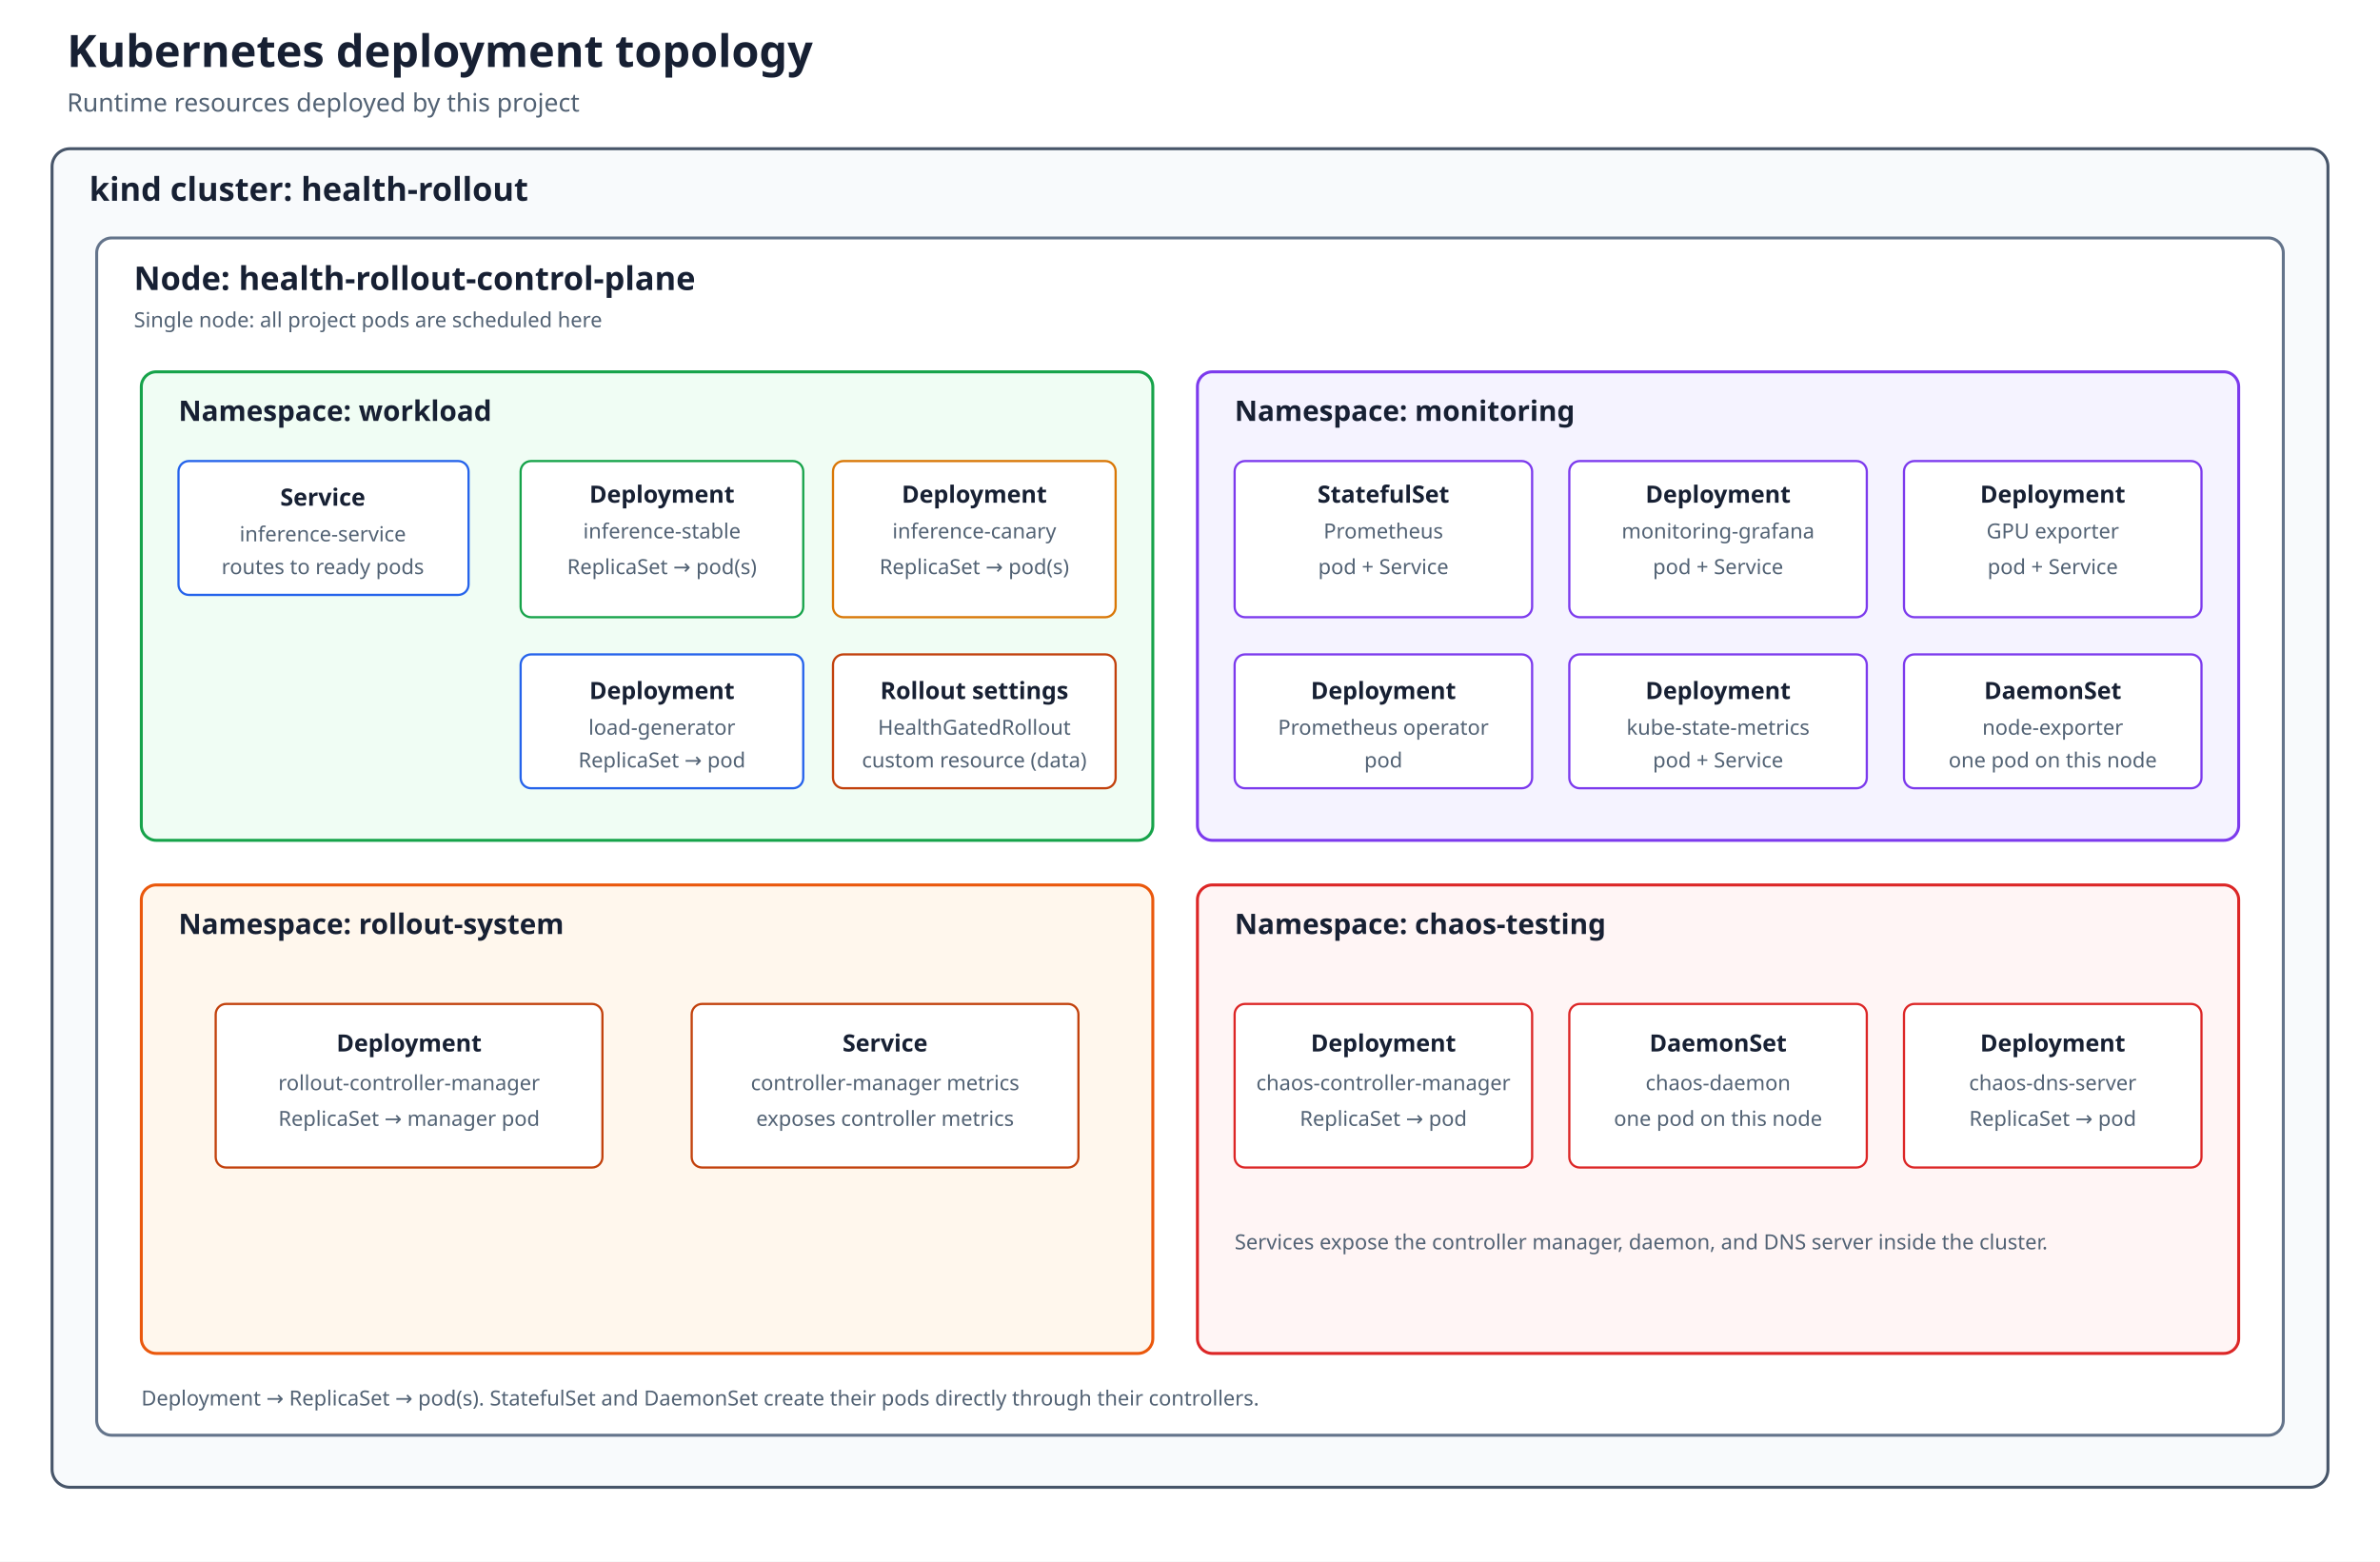
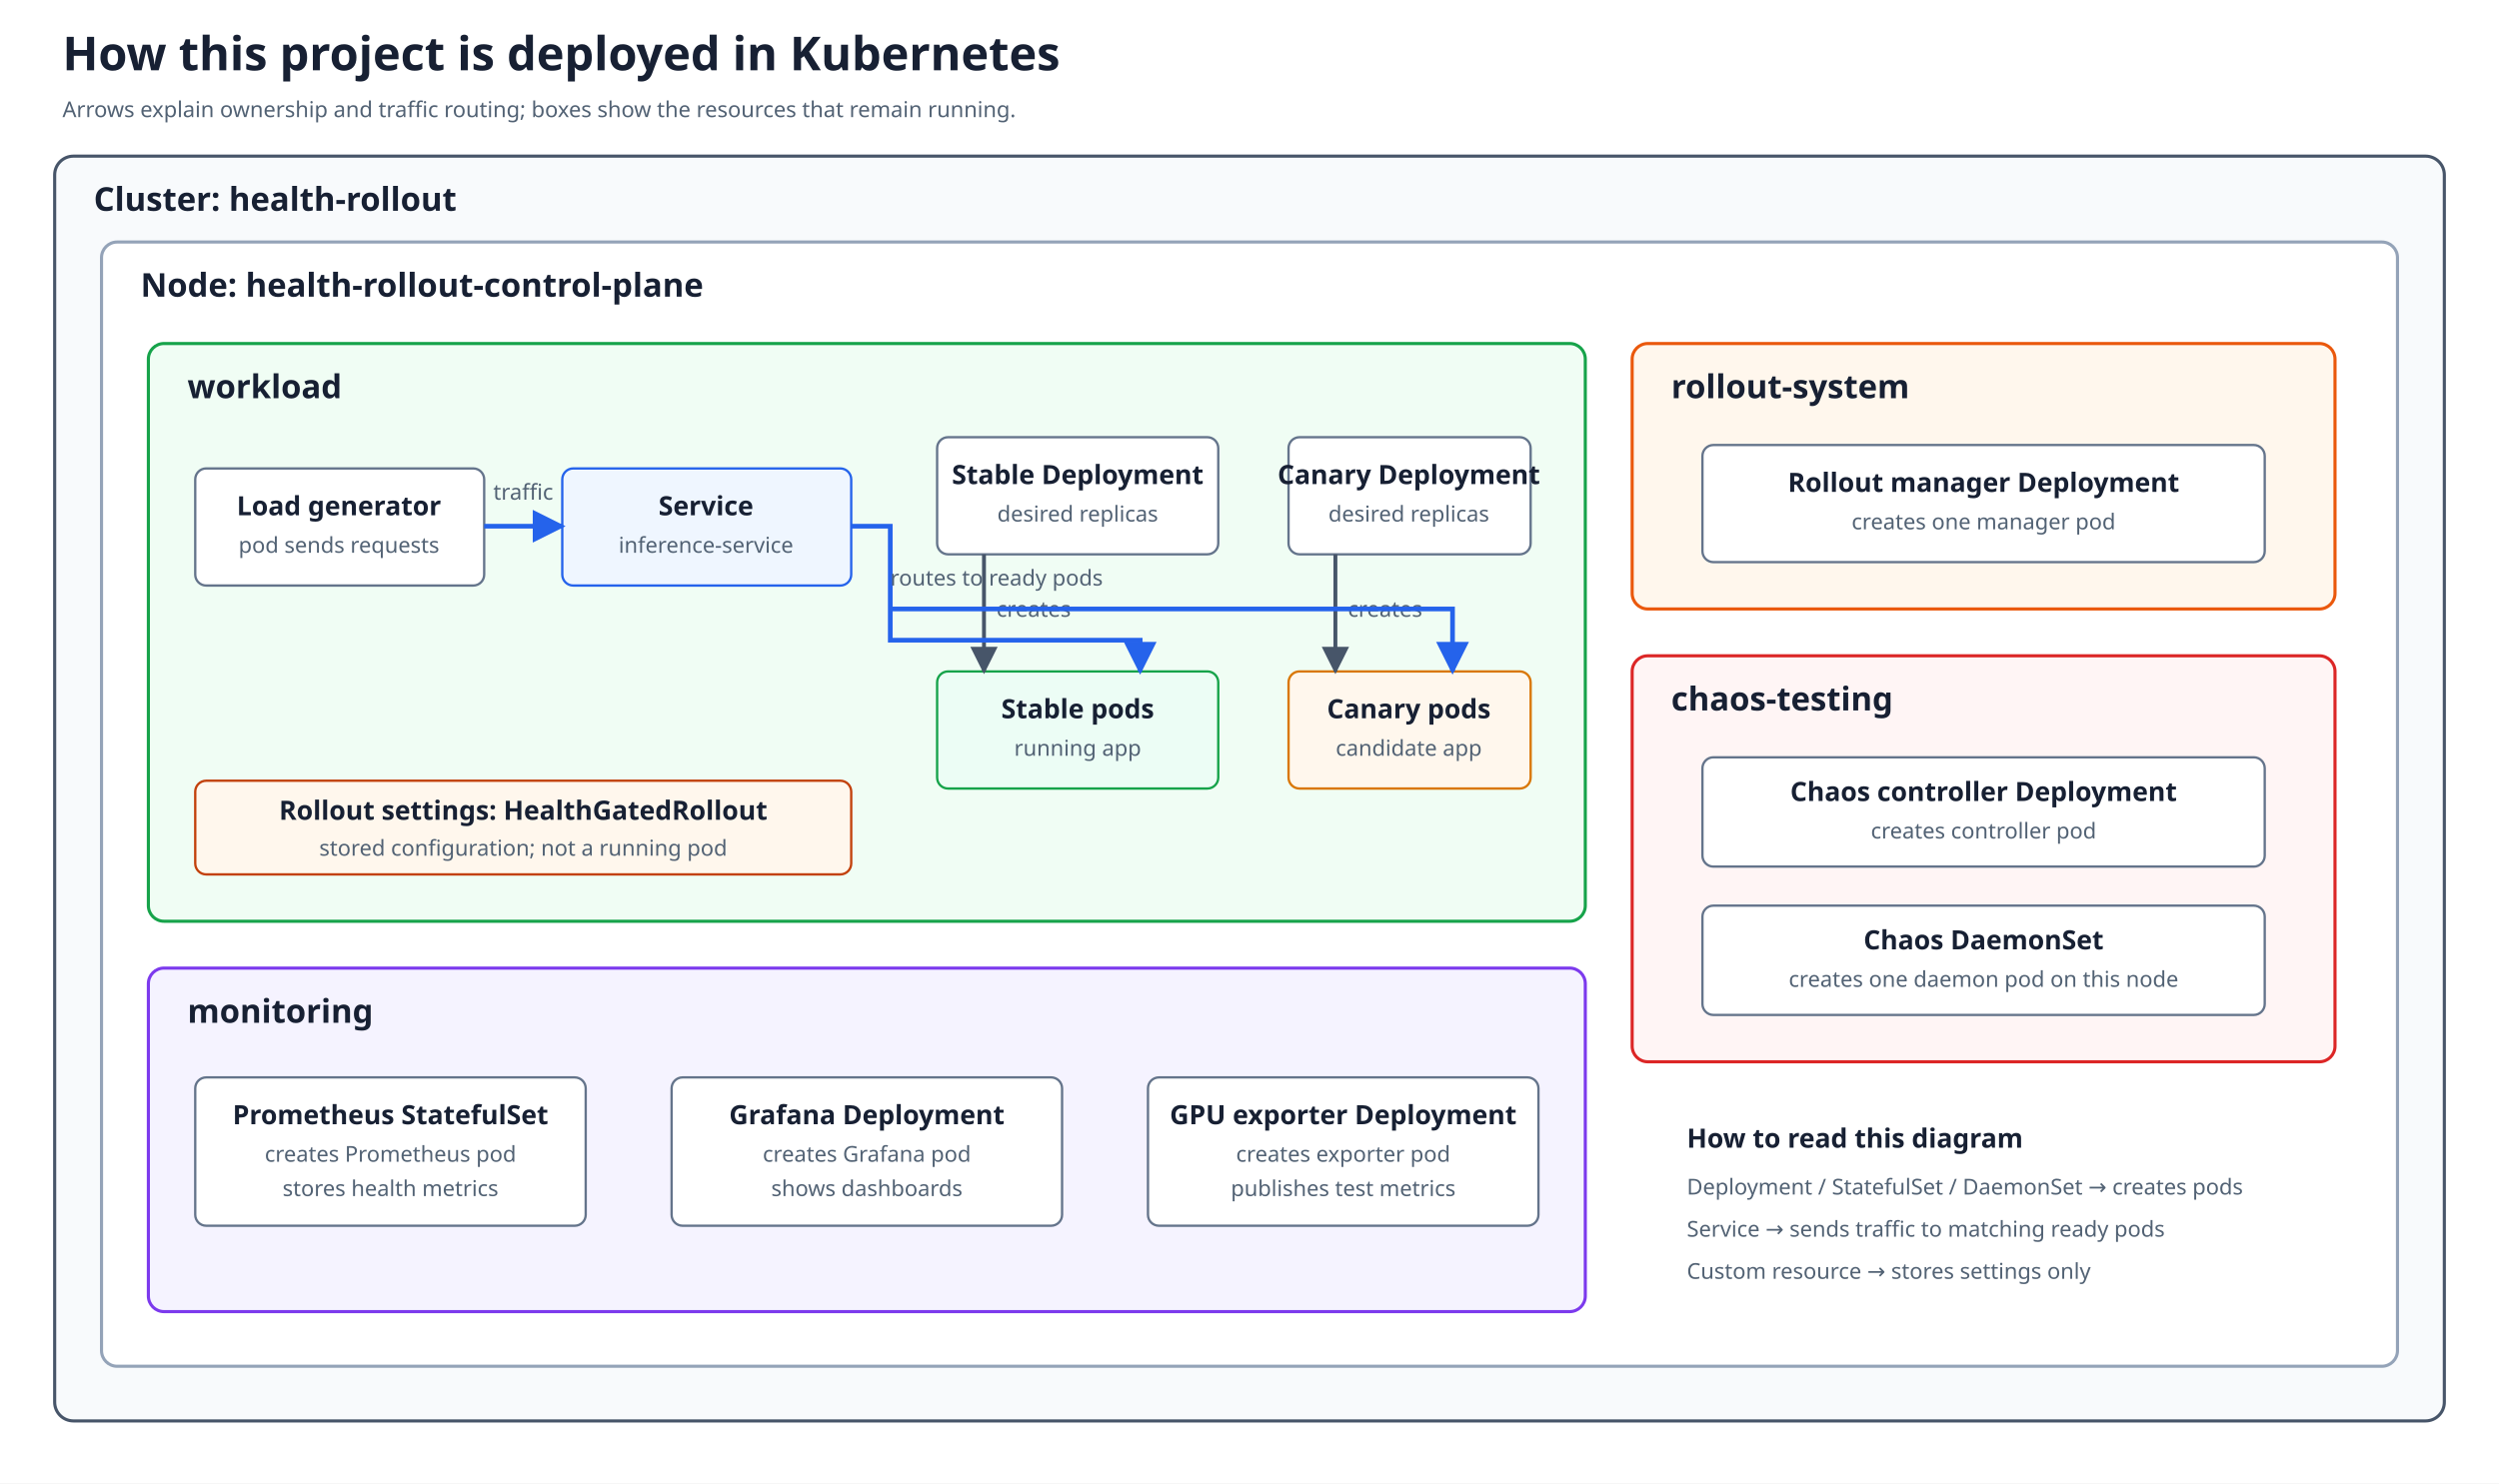
- <svg xmlns="http://www.w3.org/2000/svg" width="1600" height="1050" viewBox="0 0 1600 1050" role="img" aria-labelledby="title description">
+ <svg xmlns="http://www.w3.org/2000/svg" width="1600" height="950" viewBox="0 0 1600 950" role="img" aria-labelledby="title description">
  <defs>
+     <marker id="black-arrow" viewBox="0 0 10 10" refX="9" refY="5" markerWidth="7" markerHeight="7" orient="auto">
+       <path d="M0 0L10 5L0 10Z" fill="#475569" />
+     </marker>
+     <marker id="blue-arrow" viewBox="0 0 10 10" refX="9" refY="5" markerWidth="7" markerHeight="7" orient="auto">
+       <path d="M0 0L10 5L0 10Z" fill="#2563eb" />
+     </marker>
    <style>
      text { font-family: 'Segoe UI', sans-serif; fill: #172033; }
      .title { font-size: 30px; font-weight: 700; }
-       .subtitle { font-size: 17px; fill: #526274; }
-       .cluster-title { font-size: 22px; font-weight: 700; }
-       .namespace-title { font-size: 19px; font-weight: 700; }
-       .resource-title { font-size: 16px; font-weight: 700; }
+       .heading { font-size: 21px; font-weight: 700; }
+       .name { font-size: 17px; font-weight: 700; }
      .detail { font-size: 14px; fill: #526274; }
      .cluster { fill: #f8fafc; stroke: #475569; stroke-width: 2; }
-       .node { fill: #fff; stroke: #64748b; stroke-width: 2; }
-       .namespace { stroke-width: 2; }
-       .resource { fill: #fff; stroke-width: 1.5; }
+       .node { fill: #fff; stroke: #94a3b8; stroke-width: 2; }
+       .group { stroke-width: 2; }
+       .box { fill: #fff; stroke: #64748b; stroke-width: 1.5; }
+       .pod { fill: #ecfdf5; stroke: #16a34a; stroke-width: 1.5; }
+       .canary { fill: #fff7ed; stroke: #d97706; stroke-width: 1.5; }
    </style>
  </defs>
-   <rect width="1600" height="1050" fill="#fff" />
-   <text x="45" y="45" class="title">Kubernetes deployment topology</text>
-   <text x="45" y="75" class="subtitle">Runtime resources deployed by this project</text>
-   <rect x="35" y="100" width="1530" height="900" rx="12" class="cluster" />
-   <text x="60" y="135" class="cluster-title">kind cluster: health-rollout</text>
-   <rect x="65" y="160" width="1470" height="805" rx="10" class="node" />
-   <text x="90" y="195" class="cluster-title">Node: health-rollout-control-plane</text>
-   <text x="90" y="220" class="detail">Single node: all project pods are scheduled here</text>
-   <rect x="95" y="250" width="680" height="315" rx="10" fill="#f0fdf4" stroke="#16a34a" class="namespace" />
-   <text x="120" y="283" class="namespace-title">Namespace: workload</text>
-   <rect x="120" y="310" width="195" height="90" rx="7" stroke="#2563eb" class="resource" />
-   <text x="217" y="340" text-anchor="middle" class="resource-title">Service</text>
-   <text x="217" y="364" text-anchor="middle" class="detail">inference-service</text>
-   <text x="217" y="386" text-anchor="middle" class="detail">routes to ready pods</text>
-   <rect x="350" y="310" width="190" height="105" rx="7" stroke="#16a34a" class="resource" />
-   <text x="445" y="338" text-anchor="middle" class="resource-title">Deployment</text>
-   <text x="445" y="362" text-anchor="middle" class="detail">inference-stable</text>
-   <text x="445" y="386" text-anchor="middle" class="detail">ReplicaSet → pod(s)</text>
-   <rect x="560" y="310" width="190" height="105" rx="7" stroke="#d97706" class="resource" />
-   <text x="655" y="338" text-anchor="middle" class="resource-title">Deployment</text>
-   <text x="655" y="362" text-anchor="middle" class="detail">inference-canary</text>
-   <text x="655" y="386" text-anchor="middle" class="detail">ReplicaSet → pod(s)</text>
-   <rect x="350" y="440" width="190" height="90" rx="7" stroke="#2563eb" class="resource" />
-   <text x="445" y="470" text-anchor="middle" class="resource-title">Deployment</text>
-   <text x="445" y="494" text-anchor="middle" class="detail">load-generator</text>
-   <text x="445" y="516" text-anchor="middle" class="detail">ReplicaSet → pod</text>
-   <rect x="560" y="440" width="190" height="90" rx="7" stroke="#c2410c" class="resource" />
-   <text x="655" y="470" text-anchor="middle" class="resource-title">Rollout settings</text>
-   <text x="655" y="494" text-anchor="middle" class="detail">HealthGatedRollout</text>
-   <text x="655" y="516" text-anchor="middle" class="detail">custom resource (data)</text>
-   <rect x="805" y="250" width="700" height="315" rx="10" fill="#f5f3ff" stroke="#7c3aed" class="namespace" />
-   <text x="830" y="283" class="namespace-title">Namespace: monitoring</text>
-   <rect x="830" y="310" width="200" height="105" rx="7" stroke="#7c3aed" class="resource" />
-   <text x="930" y="338" text-anchor="middle" class="resource-title">StatefulSet</text>
-   <text x="930" y="362" text-anchor="middle" class="detail">Prometheus</text>
-   <text x="930" y="386" text-anchor="middle" class="detail">pod + Service</text>
-   <rect x="1055" y="310" width="200" height="105" rx="7" stroke="#7c3aed" class="resource" />
-   <text x="1155" y="338" text-anchor="middle" class="resource-title">Deployment</text>
-   <text x="1155" y="362" text-anchor="middle" class="detail">monitoring-grafana</text>
-   <text x="1155" y="386" text-anchor="middle" class="detail">pod + Service</text>
-   <rect x="1280" y="310" width="200" height="105" rx="7" stroke="#7c3aed" class="resource" />
-   <text x="1380" y="338" text-anchor="middle" class="resource-title">Deployment</text>
-   <text x="1380" y="362" text-anchor="middle" class="detail">GPU exporter</text>
-   <text x="1380" y="386" text-anchor="middle" class="detail">pod + Service</text>
-   <rect x="830" y="440" width="200" height="90" rx="7" stroke="#7c3aed" class="resource" />
-   <text x="930" y="470" text-anchor="middle" class="resource-title">Deployment</text>
-   <text x="930" y="494" text-anchor="middle" class="detail">Prometheus operator</text>
-   <text x="930" y="516" text-anchor="middle" class="detail">pod</text>
-   <rect x="1055" y="440" width="200" height="90" rx="7" stroke="#7c3aed" class="resource" />
-   <text x="1155" y="470" text-anchor="middle" class="resource-title">Deployment</text>
-   <text x="1155" y="494" text-anchor="middle" class="detail">kube-state-metrics</text>
-   <text x="1155" y="516" text-anchor="middle" class="detail">pod + Service</text>
-   <rect x="1280" y="440" width="200" height="90" rx="7" stroke="#7c3aed" class="resource" />
-   <text x="1380" y="470" text-anchor="middle" class="resource-title">DaemonSet</text>
-   <text x="1380" y="494" text-anchor="middle" class="detail">node-exporter</text>
-   <text x="1380" y="516" text-anchor="middle" class="detail">one pod on this node</text>
-   <rect x="95" y="595" width="680" height="315" rx="10" fill="#fff7ed" stroke="#ea580c" class="namespace" />
-   <text x="120" y="628" class="namespace-title">Namespace: rollout-system</text>
-   <rect x="145" y="675" width="260" height="110" rx="7" stroke="#c2410c" class="resource" />
-   <text x="275" y="707" text-anchor="middle" class="resource-title">Deployment</text>
-   <text x="275" y="733" text-anchor="middle" class="detail">rollout-controller-manager</text>
-   <text x="275" y="757" text-anchor="middle" class="detail">ReplicaSet → manager pod</text>
-   <rect x="465" y="675" width="260" height="110" rx="7" stroke="#c2410c" class="resource" />
-   <text x="595" y="707" text-anchor="middle" class="resource-title">Service</text>
-   <text x="595" y="733" text-anchor="middle" class="detail">controller-manager metrics</text>
-   <text x="595" y="757" text-anchor="middle" class="detail">exposes controller metrics</text>
-   <rect x="805" y="595" width="700" height="315" rx="10" fill="#fff5f5" stroke="#dc2626" class="namespace" />
-   <text x="830" y="628" class="namespace-title">Namespace: chaos-testing</text>
-   <rect x="830" y="675" width="200" height="110" rx="7" stroke="#dc2626" class="resource" />
-   <text x="930" y="707" text-anchor="middle" class="resource-title">Deployment</text>
-   <text x="930" y="733" text-anchor="middle" class="detail">chaos-controller-manager</text>
-   <text x="930" y="757" text-anchor="middle" class="detail">ReplicaSet → pod</text>
-   <rect x="1055" y="675" width="200" height="110" rx="7" stroke="#dc2626" class="resource" />
-   <text x="1155" y="707" text-anchor="middle" class="resource-title">DaemonSet</text>
-   <text x="1155" y="733" text-anchor="middle" class="detail">chaos-daemon</text>
-   <text x="1155" y="757" text-anchor="middle" class="detail">one pod on this node</text>
-   <rect x="1280" y="675" width="200" height="110" rx="7" stroke="#dc2626" class="resource" />
-   <text x="1380" y="707" text-anchor="middle" class="resource-title">Deployment</text>
-   <text x="1380" y="733" text-anchor="middle" class="detail">chaos-dns-server</text>
-   <text x="1380" y="757" text-anchor="middle" class="detail">ReplicaSet → pod</text>
-   <text x="830" y="840" class="detail">Services expose the controller manager, daemon, and DNS server inside the cluster.</text>
-   <text x="95" y="945" class="detail">Deployment → ReplicaSet → pod(s). StatefulSet and DaemonSet create their pods directly through their controllers.</text>
+   <rect width="1600" height="950" fill="#fff" />
+   <text x="40" y="45" class="title">How this project is deployed in Kubernetes</text>
+   <text x="40" y="75" class="detail">Arrows explain ownership and traffic routing; boxes show the resources that remain running.</text>
+   <rect x="35" y="100" width="1530" height="810" rx="12" class="cluster" />
+   <text x="60" y="135" class="heading">Cluster: health-rollout</text>
+   <rect x="65" y="155" width="1470" height="720" rx="10" class="node" />
+   <text x="90" y="190" class="heading">Node: health-rollout-control-plane</text>
+   <rect x="95" y="220" width="920" height="370" rx="10" fill="#f0fdf4" stroke="#16a34a" class="group" />
+   <text x="120" y="255" class="heading">workload</text>
+   <rect x="125" y="300" width="185" height="75" rx="7" class="box" />
+   <text x="217" y="330" text-anchor="middle" class="name">Load generator</text>
+   <text x="217" y="354" text-anchor="middle" class="detail">pod sends requests</text>
+   <rect x="360" y="300" width="185" height="75" rx="7" fill="#eff6ff" stroke="#2563eb" stroke-width="1.5" />
+   <text x="452" y="330" text-anchor="middle" class="name">Service</text>
+   <text x="452" y="354" text-anchor="middle" class="detail">inference-service</text>
+   <path d="M310 337H360" fill="none" stroke="#2563eb" stroke-width="3" marker-end="url(#blue-arrow)" />
+   <text x="335" y="320" text-anchor="middle" class="detail">traffic</text>
+   <rect x="600" y="280" width="180" height="75" rx="7" class="box" />
+   <text x="690" y="310" text-anchor="middle" class="name">Stable Deployment</text>
+   <text x="690" y="334" text-anchor="middle" class="detail">desired replicas</text>
+   <rect x="825" y="280" width="155" height="75" rx="7" class="box" />
+   <text x="902" y="310" text-anchor="middle" class="name">Canary Deployment</text>
+   <text x="902" y="334" text-anchor="middle" class="detail">desired replicas</text>
+   <rect x="600" y="430" width="180" height="75" rx="7" class="pod" />
+   <text x="690" y="460" text-anchor="middle" class="name">Stable pods</text>
+   <text x="690" y="484" text-anchor="middle" class="detail">running app</text>
+   <rect x="825" y="430" width="155" height="75" rx="7" class="canary" />
+   <text x="902" y="460" text-anchor="middle" class="name">Canary pods</text>
+   <text x="902" y="484" text-anchor="middle" class="detail">candidate app</text>
+   <path d="M630 355V430" fill="none" stroke="#475569" stroke-width="2.5" marker-end="url(#black-arrow)" />
+   <path d="M855 355V430" fill="none" stroke="#475569" stroke-width="2.5" marker-end="url(#black-arrow)" />
+   <text x="638" y="395" class="detail">creates</text>
+   <text x="863" y="395" class="detail">creates</text>
+   <path d="M545 337H570V410H730V430" fill="none" stroke="#2563eb" stroke-width="3" marker-end="url(#blue-arrow)" />
+   <path d="M570 390H930V430" fill="none" stroke="#2563eb" stroke-width="3" marker-end="url(#blue-arrow)" />
+   <text x="570" y="375" class="detail">routes to ready pods</text>
+   <rect x="125" y="500" width="420" height="60" rx="7" fill="#fff7ed" stroke="#c2410c" stroke-width="1.5" />
+   <text x="335" y="525" text-anchor="middle" class="name">Rollout settings: HealthGatedRollout</text>
+   <text x="335" y="548" text-anchor="middle" class="detail">stored configuration; not a running pod</text>
+   <rect x="1045" y="220" width="450" height="170" rx="10" fill="#fff7ed" stroke="#ea580c" class="group" />
+   <text x="1070" y="255" class="heading">rollout-system</text>
+   <rect x="1090" y="285" width="360" height="75" rx="7" class="box" />
+   <text x="1270" y="315" text-anchor="middle" class="name">Rollout manager Deployment</text>
+   <text x="1270" y="339" text-anchor="middle" class="detail">creates one manager pod</text>
+   <rect x="95" y="620" width="920" height="220" rx="10" fill="#f5f3ff" stroke="#7c3aed" class="group" />
+   <text x="120" y="655" class="heading">monitoring</text>
+   <rect x="125" y="690" width="250" height="95" rx="7" class="box" />
+   <text x="250" y="720" text-anchor="middle" class="name">Prometheus StatefulSet</text>
+   <text x="250" y="744" text-anchor="middle" class="detail">creates Prometheus pod</text>
+   <text x="250" y="766" text-anchor="middle" class="detail">stores health metrics</text>
+   <rect x="430" y="690" width="250" height="95" rx="7" class="box" />
+   <text x="555" y="720" text-anchor="middle" class="name">Grafana Deployment</text>
+   <text x="555" y="744" text-anchor="middle" class="detail">creates Grafana pod</text>
+   <text x="555" y="766" text-anchor="middle" class="detail">shows dashboards</text>
+   <rect x="735" y="690" width="250" height="95" rx="7" class="box" />
+   <text x="860" y="720" text-anchor="middle" class="name">GPU exporter Deployment</text>
+   <text x="860" y="744" text-anchor="middle" class="detail">creates exporter pod</text>
+   <text x="860" y="766" text-anchor="middle" class="detail">publishes test metrics</text>
+   <rect x="1045" y="420" width="450" height="260" rx="10" fill="#fff5f5" stroke="#dc2626" class="group" />
+   <text x="1070" y="455" class="heading">chaos-testing</text>
+   <rect x="1090" y="485" width="360" height="70" rx="7" class="box" />
+   <text x="1270" y="513" text-anchor="middle" class="name">Chaos controller Deployment</text>
+   <text x="1270" y="537" text-anchor="middle" class="detail">creates controller pod</text>
+   <rect x="1090" y="580" width="360" height="70" rx="7" class="box" />
+   <text x="1270" y="608" text-anchor="middle" class="name">Chaos DaemonSet</text>
+   <text x="1270" y="632" text-anchor="middle" class="detail">creates one daemon pod on this node</text>
+   <text x="1080" y="735" class="name">How to read this diagram</text>
+   <text x="1080" y="765" class="detail">Deployment / StatefulSet / DaemonSet → creates pods</text>
+   <text x="1080" y="792" class="detail">Service → sends traffic to matching ready pods</text>
+   <text x="1080" y="819" class="detail">Custom resource → stores settings only</text>
</svg>
